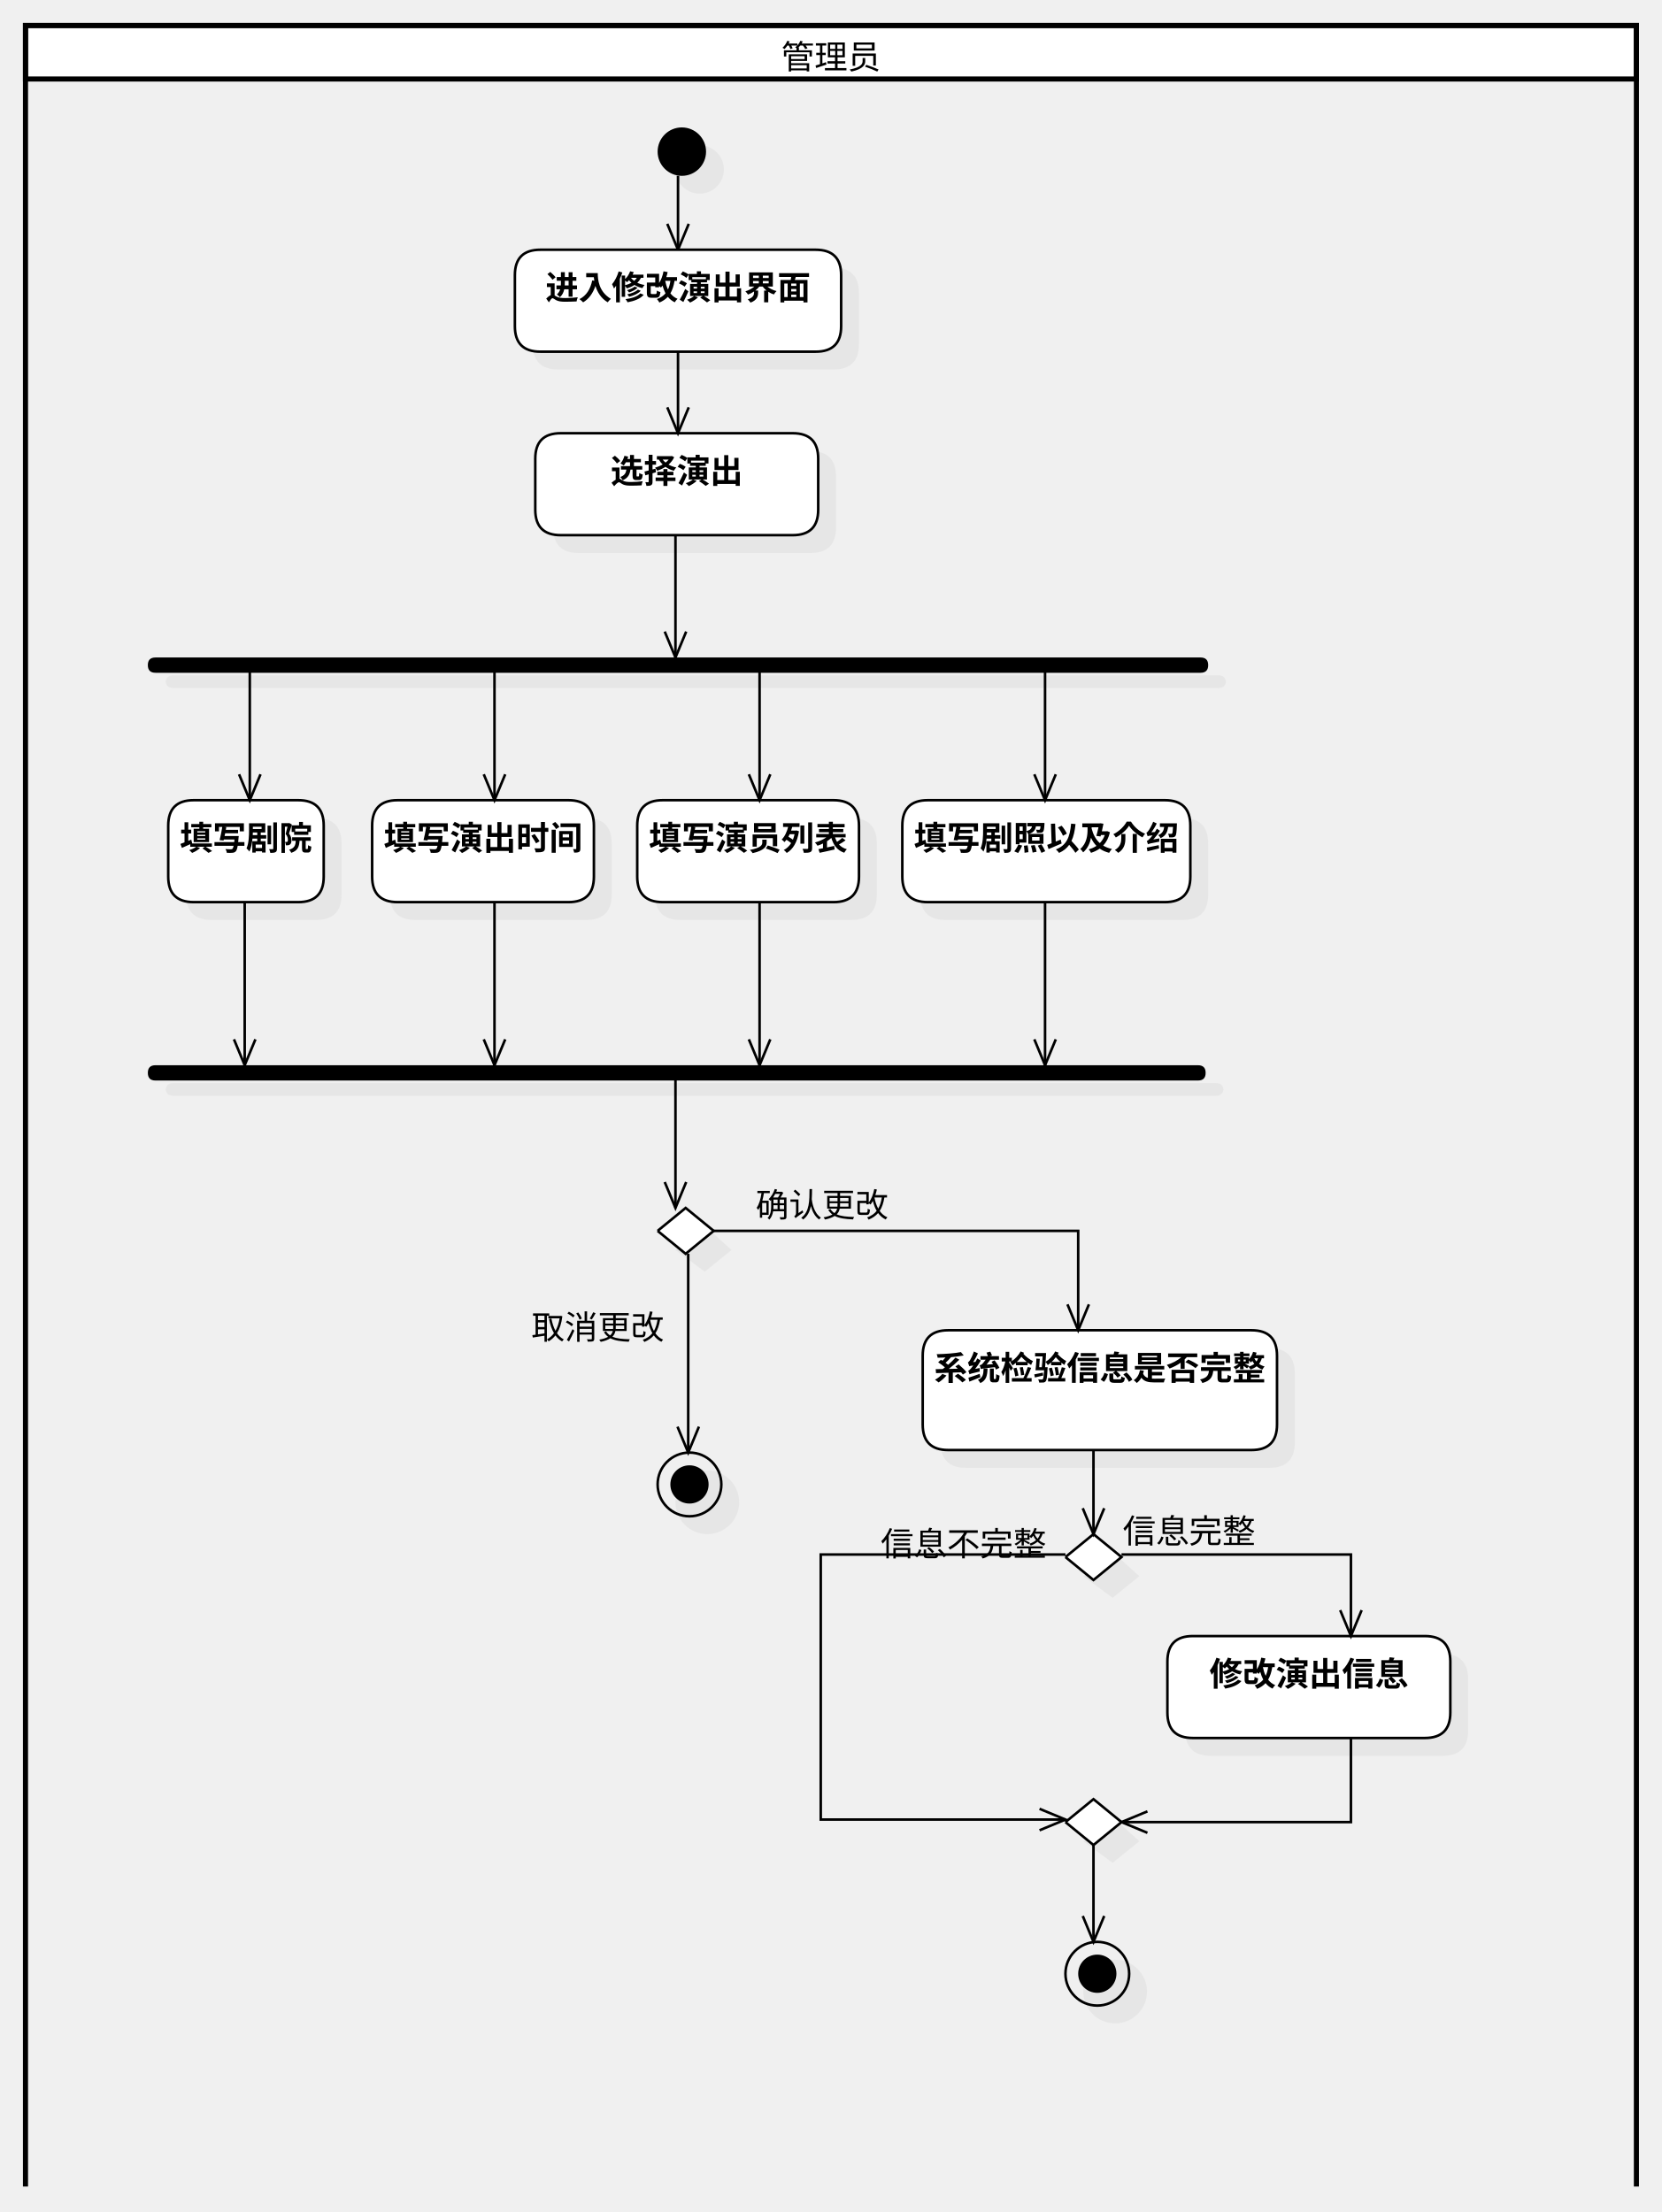
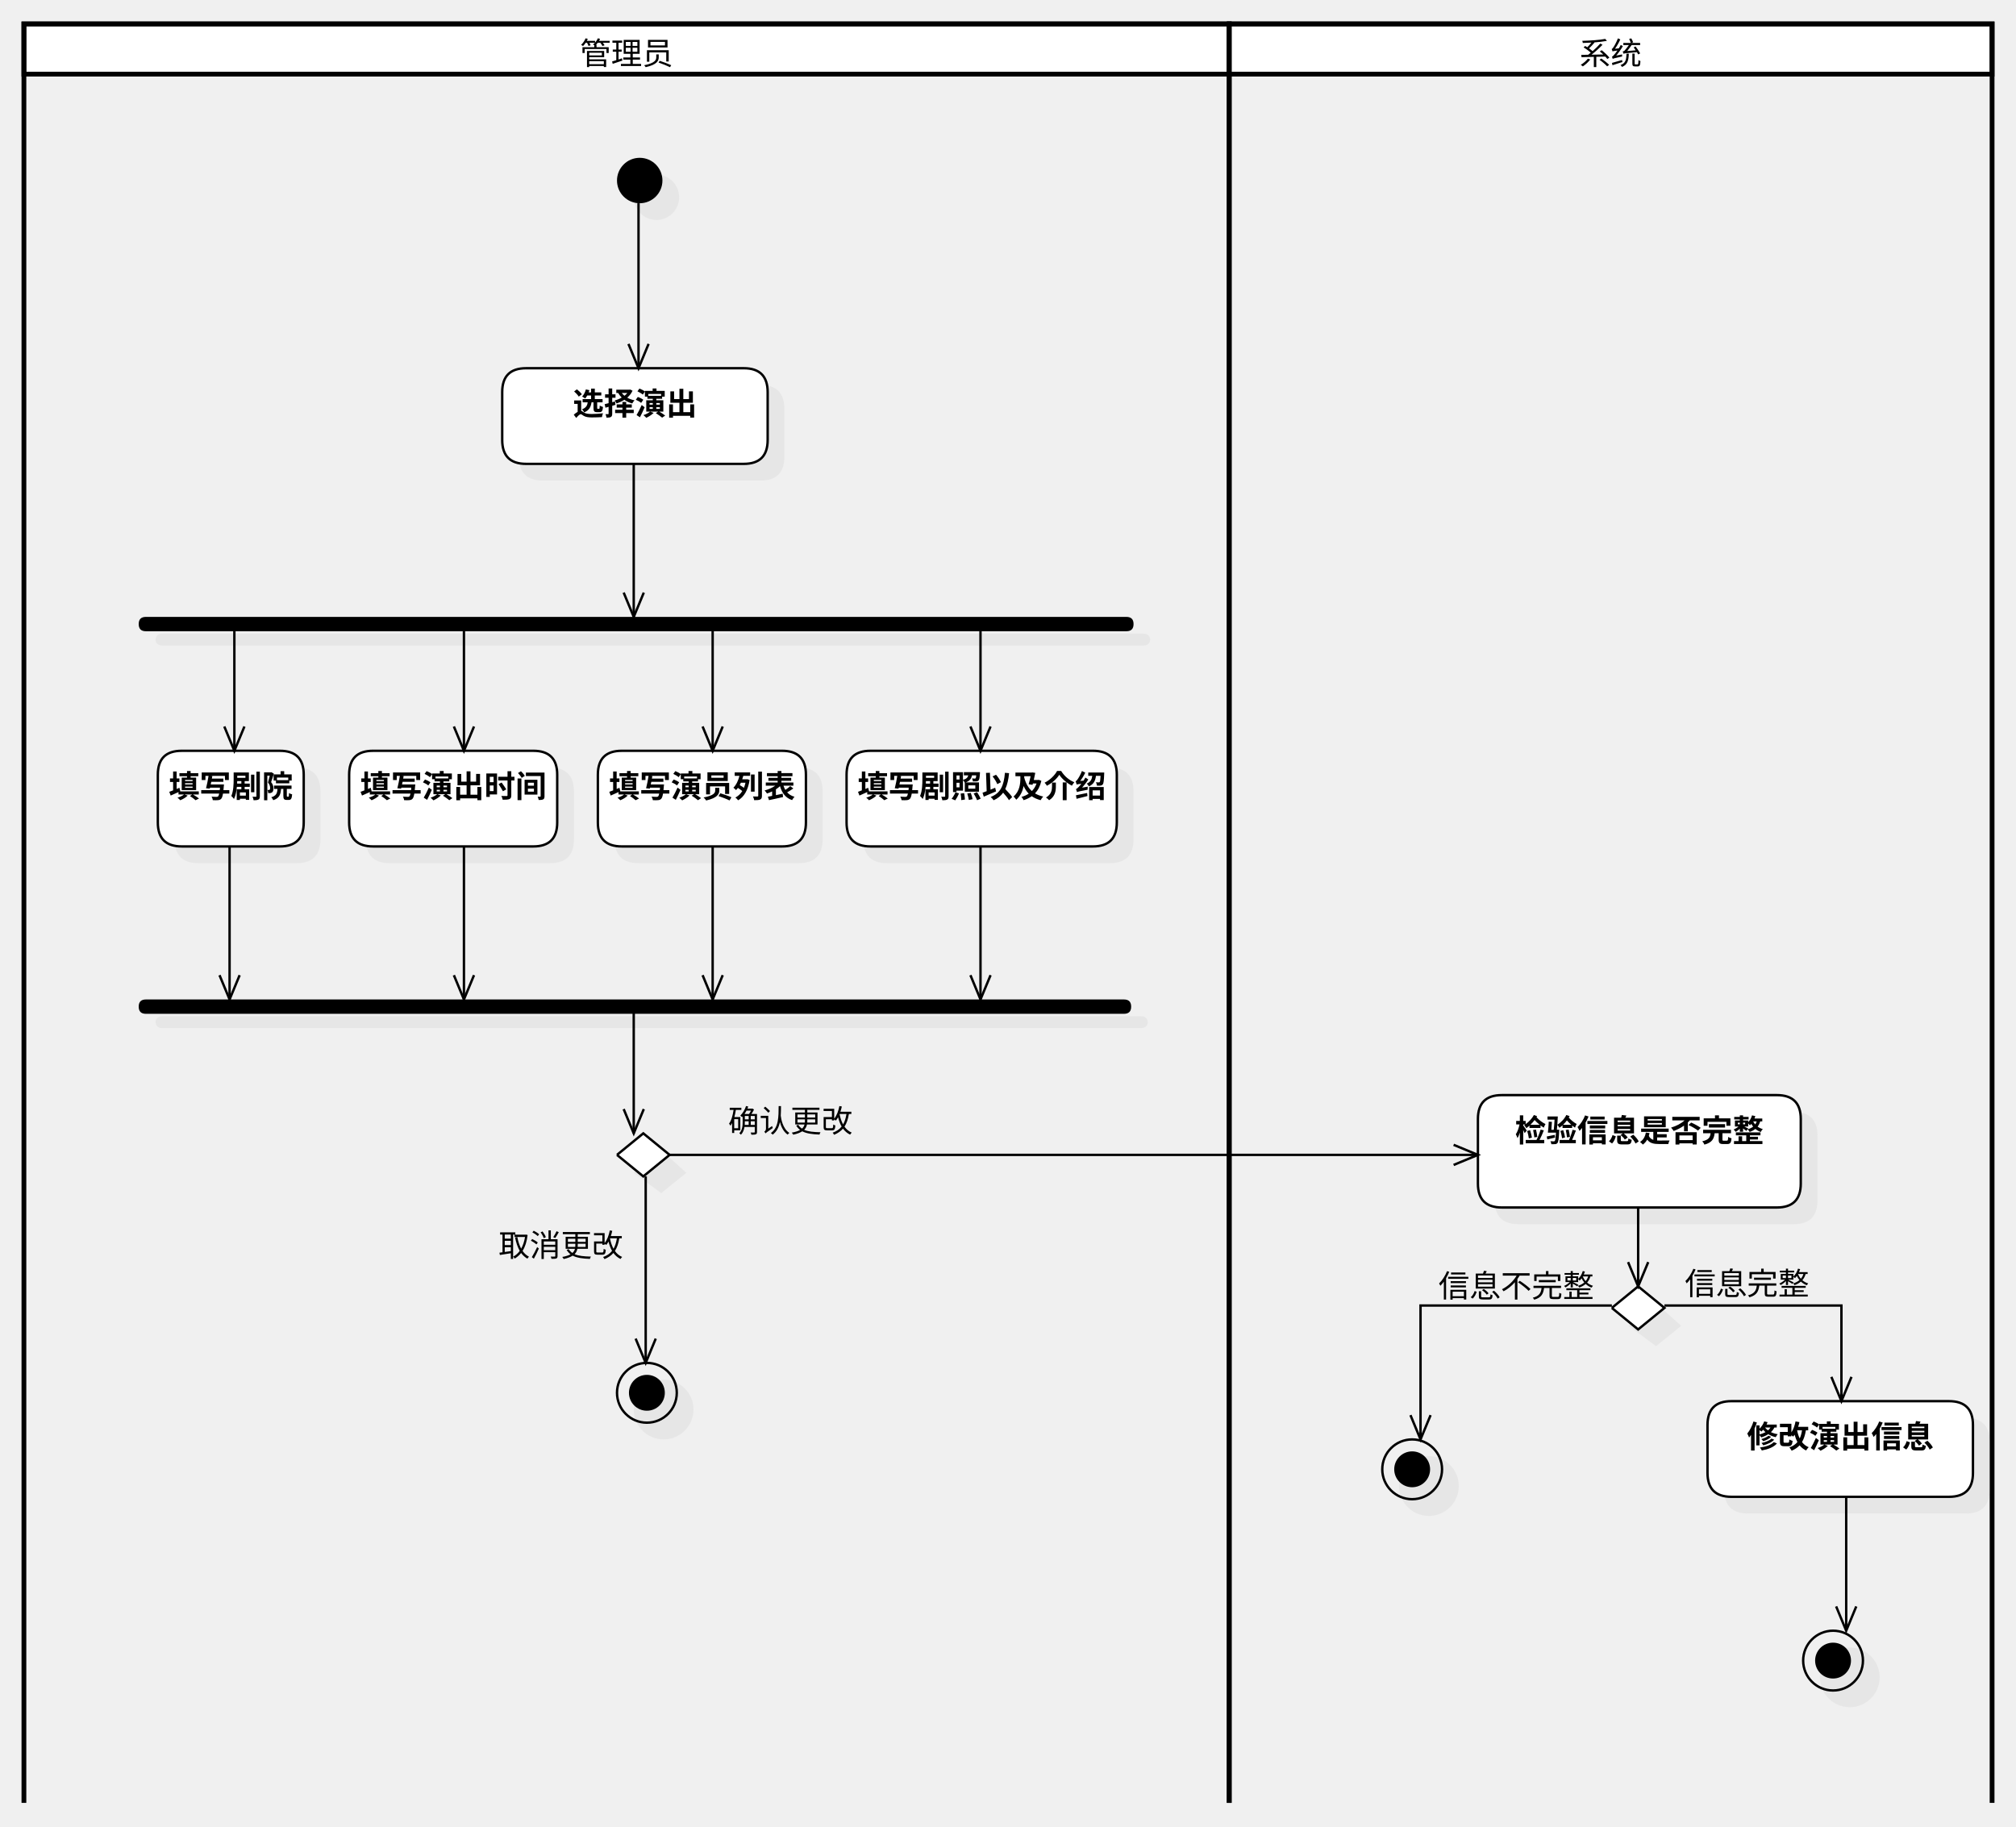
- <svg xmlns="http://www.w3.org/2000/svg" version="1.1" width="652" height="868">
+ <svg xmlns="http://www.w3.org/2000/svg" version="1.1" width="843" height="764">
  <defs />
  <g>
    <g transform="translate(-30,-150) scale(1,1)">
-       <rect fill="#ffffff" stroke="none" x="40" y="160" width="632" height="21" />
-     </g>
-     <g transform="translate(-30,-150) scale(1,1)">
-       <path fill="none" stroke="#000000" d="M 40 160 L 672 160 L 672 181 L 40 181 L 40 160 Z Z" stroke-miterlimit="10" stroke-width="2" />
-     </g>
-     <g transform="translate(-30,-150) scale(1,1)">
-       <path fill="none" stroke="#000000" d="M 40 1008 L 40 160 L 672 160 L 672 1008" stroke-miterlimit="10" stroke-width="2" />
-     </g>
-     <g transform="translate(-30,-150) scale(1,1)">
-       <g>
-         <path fill="none" stroke="none" />
-         <text fill="#000000" stroke="none" font-family="Arial" font-size="13px" font-style="normal" font-weight="normal" text-decoration="none" x="336.5" y="177">管理员</text>
+       <rect fill="#ffffff" stroke="none" x="40" y="160" width="504" height="21" />
+     </g>
+     <g transform="translate(-30,-150) scale(1,1)">
+       <path fill="none" stroke="#000000" d="M 40 160 L 544 160 L 544 181 L 40 181 L 40 160 Z Z" stroke-miterlimit="10" stroke-width="2" />
+     </g>
+     <g transform="translate(-30,-150) scale(1,1)">
+       <path fill="none" stroke="#000000" d="M 40 904 L 40 160 L 544 160 L 544 904" stroke-miterlimit="10" stroke-width="2" />
+     </g>
+     <g transform="translate(-30,-150) scale(1,1)">
+       <g>
+         <path fill="none" stroke="none" />
+         <text fill="#000000" stroke="none" font-family="Arial" font-size="13px" font-style="normal" font-weight="normal" text-decoration="none" x="272.5" y="177">管理员</text>
+       </g>
+     </g>
+     <g transform="translate(-30,-150) scale(1,1)">
+       <rect fill="#ffffff" stroke="none" x="544" y="160" width="319" height="21" />
+     </g>
+     <g transform="translate(-30,-150) scale(1,1)">
+       <path fill="none" stroke="#000000" d="M 544 160 L 863 160 L 863 181 L 544 181 L 544 160 Z Z" stroke-miterlimit="10" stroke-width="2" />
+     </g>
+     <g transform="translate(-30,-150) scale(1,1)">
+       <path fill="none" stroke="#000000" d="M 544 904 L 544 160 L 863 160 L 863 904" stroke-miterlimit="10" stroke-width="2" />
+     </g>
+     <g transform="translate(-30,-150) scale(1,1)">
+       <g>
+         <path fill="none" stroke="none" />
+         <text fill="#000000" stroke="none" font-family="Arial" font-size="13px" font-style="normal" font-weight="normal" text-decoration="none" x="690.5" y="177">系统</text>
      </g>
    </g>
    <g transform="translate(-30,-150) scale(1,1)">
      <path fill="#C0C0C0" stroke="none" d="M 98 415 L 508 415 Q 511 415 511 418 L 511 417 Q 511 420 508 420 L 98 420 Q 95 420 95 417 L 95 418 Q 95 415 98 415 Z" opacity="0.2" />
    </g>
    <g transform="translate(-30,-150) scale(1,1)">
      <path fill="#000000" stroke="none" d="M 91 408 L 501 408 Q 504 408 504 411 L 504 411 Q 504 414 501 414 L 91 414 Q 88 414 88 411 L 88 411 Q 88 408 91 408 Z" />
    </g>
    <g transform="translate(-30,-150) scale(1,1)">
-       <path fill="#C0C0C0" stroke="none" d="M 295 216.5 C 295 211.253 299.253 207 304.5 207 C 309.747 207 314 211.253 314 216.5 C 314 221.747 309.747 226 304.5 226 C 299.253 226 295 221.747 295 216.5 Z" opacity="0.2" />
-     </g>
-     <g transform="translate(-30,-150) scale(1,1)">
-       <path fill="#000000" stroke="none" d="M 288 209.5 C 288 204.253 292.253 200 297.5 200 C 302.747 200 307 204.253 307 209.5 C 307 214.747 302.747 219 297.5 219 C 292.253 219 288 214.747 288 209.5 Z" />
-     </g>
-     <g transform="translate(-30,-150) scale(1,1)">
-       <path fill="#C0C0C0" stroke="none" d="M 257 327 L 348 327 Q 358 327 358 337 L 358 357 Q 358 367 348 367 L 257 367 Q 247 367 247 357 L 247 337 Q 247 327 257 327 Z" opacity="0.2" />
-     </g>
-     <g transform="translate(-30,-150) scale(1,1)">
-       <path fill="#ffffff" stroke="none" d="M 250 320 L 341 320 Q 351 320 351 330 L 351 350 Q 351 360 341 360 L 250 360 Q 240 360 240 350 L 240 330 Q 240 320 250 320 Z" />
-     </g>
-     <g transform="translate(-30,-150) scale(1,1)">
-       <path fill="none" stroke="#000000" d="M 250 320 L 341 320 Q 351 320 351 330 L 351 350 Q 351 360 341 360 L 250 360 Q 240 360 240 350 L 240 330 Q 240 320 250 320 Z" stroke-miterlimit="10" />
-     </g>
-     <g transform="translate(-30,-150) scale(1,1)">
-       <g>
-         <path fill="none" stroke="none" />
-         <text fill="#000000" stroke="none" font-family="Arial" font-size="13px" font-style="normal" font-weight="bold" text-decoration="none" x="269.5" y="339.5">选择演出</text>
+       <path fill="#C0C0C0" stroke="none" d="M 295 232.5 C 295 227.253 299.253 223 304.5 223 C 309.747 223 314 227.253 314 232.5 C 314 237.747 309.747 242 304.5 242 C 299.253 242 295 237.747 295 232.5 Z" opacity="0.2" />
+     </g>
+     <g transform="translate(-30,-150) scale(1,1)">
+       <path fill="#000000" stroke="none" d="M 288 225.5 C 288 220.253 292.253 216 297.5 216 C 302.747 216 307 220.253 307 225.5 C 307 230.747 302.747 235 297.5 235 C 292.253 235 288 230.747 288 225.5 Z" />
+     </g>
+     <g transform="translate(-30,-150) scale(1,1)">
+       <path fill="#C0C0C0" stroke="none" d="M 257 311 L 348 311 Q 358 311 358 321 L 358 341 Q 358 351 348 351 L 257 351 Q 247 351 247 341 L 247 321 Q 247 311 257 311 Z" opacity="0.2" />
+     </g>
+     <g transform="translate(-30,-150) scale(1,1)">
+       <path fill="#ffffff" stroke="none" d="M 250 304 L 341 304 Q 351 304 351 314 L 351 334 Q 351 344 341 344 L 250 344 Q 240 344 240 334 L 240 314 Q 240 304 250 304 Z" />
+     </g>
+     <g transform="translate(-30,-150) scale(1,1)">
+       <path fill="none" stroke="#000000" d="M 250 304 L 341 304 Q 351 304 351 314 L 351 334 Q 351 344 341 344 L 250 344 Q 240 344 240 334 L 240 314 Q 240 304 250 304 Z" stroke-miterlimit="10" />
+     </g>
+     <g transform="translate(-30,-150) scale(1,1)">
+       <g>
+         <path fill="none" stroke="none" />
+         <text fill="#000000" stroke="none" font-family="Arial" font-size="13px" font-style="normal" font-weight="bold" text-decoration="none" x="269.5" y="323.5">选择演出</text>
      </g>
    </g>
    <g transform="translate(-30,-150) scale(1,1)">
      <path fill="#C0C0C0" stroke="none" d="M 113 471 L 154 471 Q 164 471 164 481 L 164 501 Q 164 511 154 511 L 113 511 Q 103 511 103 501 L 103 481 Q 103 471 113 471 Z" opacity="0.2" />
    </g>
    <g transform="translate(-30,-150) scale(1,1)">
      <path fill="#ffffff" stroke="none" d="M 106 464 L 147 464 Q 157 464 157 474 L 157 494 Q 157 504 147 504 L 106 504 Q 96 504 96 494 L 96 474 Q 96 464 106 464 Z" />
    </g>
    <g transform="translate(-30,-150) scale(1,1)">
      <path fill="none" stroke="#000000" d="M 106 464 L 147 464 Q 157 464 157 474 L 157 494 Q 157 504 147 504 L 106 504 Q 96 504 96 494 L 96 474 Q 96 464 106 464 Z" stroke-miterlimit="10" />
    </g>
    <g transform="translate(-30,-150) scale(1,1)">
      <g>
        <path fill="none" stroke="none" />
        <text fill="#000000" stroke="none" font-family="Arial" font-size="13px" font-style="normal" font-weight="bold" text-decoration="none" x="100.5" y="483.5">填写剧院</text>
      </g>
    </g>
    <g transform="translate(-30,-150) scale(1,1)">
      <path fill="#C0C0C0" stroke="none" d="M 193 471 L 260 471 Q 270 471 270 481 L 270 501 Q 270 511 260 511 L 193 511 Q 183 511 183 501 L 183 481 Q 183 471 193 471 Z" opacity="0.2" />
    </g>
    <g transform="translate(-30,-150) scale(1,1)">
      <path fill="#ffffff" stroke="none" d="M 186 464 L 253 464 Q 263 464 263 474 L 263 494 Q 263 504 253 504 L 186 504 Q 176 504 176 494 L 176 474 Q 176 464 186 464 Z" />
    </g>
    <g transform="translate(-30,-150) scale(1,1)">
      <path fill="none" stroke="#000000" d="M 186 464 L 253 464 Q 263 464 263 474 L 263 494 Q 263 504 253 504 L 186 504 Q 176 504 176 494 L 176 474 Q 176 464 186 464 Z" stroke-miterlimit="10" />
    </g>
    <g transform="translate(-30,-150) scale(1,1)">
      <g>
        <path fill="none" stroke="none" />
        <text fill="#000000" stroke="none" font-family="Arial" font-size="13px" font-style="normal" font-weight="bold" text-decoration="none" x="180.5" y="483.5">填写演出时间</text>
      </g>
    </g>
    <g transform="translate(-30,-150) scale(1,1)">
      <path fill="#C0C0C0" stroke="none" d="M 297 471 L 364 471 Q 374 471 374 481 L 374 501 Q 374 511 364 511 L 297 511 Q 287 511 287 501 L 287 481 Q 287 471 297 471 Z" opacity="0.2" />
    </g>
    <g transform="translate(-30,-150) scale(1,1)">
      <path fill="#ffffff" stroke="none" d="M 290 464 L 357 464 Q 367 464 367 474 L 367 494 Q 367 504 357 504 L 290 504 Q 280 504 280 494 L 280 474 Q 280 464 290 464 Z" />
    </g>
    <g transform="translate(-30,-150) scale(1,1)">
      <path fill="none" stroke="#000000" d="M 290 464 L 357 464 Q 367 464 367 474 L 367 494 Q 367 504 357 504 L 290 504 Q 280 504 280 494 L 280 474 Q 280 464 290 464 Z" stroke-miterlimit="10" />
    </g>
    <g transform="translate(-30,-150) scale(1,1)">
      <g>
        <path fill="none" stroke="none" />
        <text fill="#000000" stroke="none" font-family="Arial" font-size="13px" font-style="normal" font-weight="bold" text-decoration="none" x="284.5" y="483.5">填写演员列表</text>
      </g>
    </g>
    <g transform="translate(-30,-150) scale(1,1)">
      <path fill="#C0C0C0" stroke="none" d="M 401 471 L 494 471 Q 504 471 504 481 L 504 501 Q 504 511 494 511 L 401 511 Q 391 511 391 501 L 391 481 Q 391 471 401 471 Z" opacity="0.2" />
    </g>
    <g transform="translate(-30,-150) scale(1,1)">
      <path fill="#ffffff" stroke="none" d="M 394 464 L 487 464 Q 497 464 497 474 L 497 494 Q 497 504 487 504 L 394 504 Q 384 504 384 494 L 384 474 Q 384 464 394 464 Z" />
    </g>
    <g transform="translate(-30,-150) scale(1,1)">
      <path fill="none" stroke="#000000" d="M 394 464 L 487 464 Q 497 464 497 474 L 497 494 Q 497 504 487 504 L 394 504 Q 384 504 384 494 L 384 474 Q 384 464 394 464 Z" stroke-miterlimit="10" />
    </g>
    <g transform="translate(-30,-150) scale(1,1)">
      <g>
        <path fill="none" stroke="none" />
        <text fill="#000000" stroke="none" font-family="Arial" font-size="13px" font-style="normal" font-weight="bold" text-decoration="none" x="388.5" y="483.5">填写剧照以及介绍</text>
      </g>
    </g>
    <g transform="translate(-30,-150) scale(1,1)">
      <path fill="#C0C0C0" stroke="none" d="M 98 575 L 507 575 Q 510 575 510 578 L 510 577 Q 510 580 507 580 L 98 580 Q 95 580 95 577 L 95 578 Q 95 575 98 575 Z" opacity="0.2" />
    </g>
    <g transform="translate(-30,-150) scale(1,1)">
      <path fill="#000000" stroke="none" d="M 91 568 L 500 568 Q 503 568 503 571 L 503 571 Q 503 574 500 574 L 91 574 Q 88 574 88 571 L 88 571 Q 88 568 91 568 Z" />
    </g>
    <g transform="translate(-30,-150) scale(1,1)">
      <path fill="#C0C0C0" stroke="none" d="M 295 640.5 L 306.5 631 L 317 640.5 L 306.5 649 L 295 640.5" opacity="0.2" />
    </g>
    <g transform="translate(-30,-150) scale(1,1)">
      <path fill="#ffffff" stroke="none" d="M 288 633 L 299 624 L 310 633 L 299 642 L 288 633" />
    </g>
    <g transform="translate(-30,-150) scale(1,1)">
      <path fill="none" stroke="#000000" d="M 288 633 L 299 624 L 310 633 L 299 642 L 288 633 L 288 633" stroke-miterlimit="10" />
    </g>
    <g transform="translate(-30,-150) scale(1,1)">
-       <path fill="#C0C0C0" stroke="none" d="M 409 679 L 528 679 Q 538 679 538 689 L 538 716 Q 538 726 528 726 L 409 726 Q 399 726 399 716 L 399 689 Q 399 679 409 679 Z" opacity="0.2" />
-     </g>
-     <g transform="translate(-30,-150) scale(1,1)">
-       <path fill="#ffffff" stroke="none" d="M 402 672 L 521 672 Q 531 672 531 682 L 531 709 Q 531 719 521 719 L 402 719 Q 392 719 392 709 L 392 682 Q 392 672 402 672 Z" />
-     </g>
-     <g transform="translate(-30,-150) scale(1,1)">
-       <path fill="none" stroke="#000000" d="M 402 672 L 521 672 Q 531 672 531 682 L 531 709 Q 531 719 521 719 L 402 719 Q 392 719 392 709 L 392 682 Q 392 672 402 672 Z" stroke-miterlimit="10" />
-     </g>
-     <g transform="translate(-30,-150) scale(1,1)">
-       <g>
-         <path fill="none" stroke="none" />
-         <text fill="#000000" stroke="none" font-family="Arial" font-size="13px" font-style="normal" font-weight="bold" text-decoration="none" x="396.5" y="691.5">系统检验信息是否完整</text>
-       </g>
-     </g>
-     <g transform="translate(-30,-150) scale(1,1)">
-       <path fill="#C0C0C0" stroke="none" d="M 505 799 L 596 799 Q 606 799 606 809 L 606 829 Q 606 839 596 839 L 505 839 Q 495 839 495 829 L 495 809 Q 495 799 505 799 Z" opacity="0.2" />
-     </g>
-     <g transform="translate(-30,-150) scale(1,1)">
-       <path fill="#ffffff" stroke="none" d="M 498 792 L 589 792 Q 599 792 599 802 L 599 822 Q 599 832 589 832 L 498 832 Q 488 832 488 822 L 488 802 Q 488 792 498 792 Z" />
-     </g>
-     <g transform="translate(-30,-150) scale(1,1)">
-       <path fill="none" stroke="#000000" d="M 498 792 L 589 792 Q 599 792 599 802 L 599 822 Q 599 832 589 832 L 498 832 Q 488 832 488 822 L 488 802 Q 488 792 498 792 Z" stroke-miterlimit="10" />
-     </g>
-     <g transform="translate(-30,-150) scale(1,1)">
-       <g>
-         <path fill="none" stroke="none" />
-         <text fill="#000000" stroke="none" font-family="Arial" font-size="13px" font-style="normal" font-weight="bold" text-decoration="none" x="504.5" y="811.5">修改演出信息</text>
-       </g>
-     </g>
-     <g transform="translate(-30,-150) scale(1,1)">
-       <path fill="none" stroke="#000000" d="M 296 219 L 296 248" stroke-miterlimit="10" />
-     </g>
-     <g transform="translate(-30,-150) scale(1,1)">
-       <path fill="none" stroke="#000000" d="M 291.79 237.837 L 296 248 L 300.21 237.837" stroke-miterlimit="10" />
-     </g>
-     <g transform="translate(-30,-150) scale(1,1)">
-       <path fill="none" stroke="#000000" d="M 295 360 L 295 408" stroke-miterlimit="10" />
+       <path fill="#C0C0C0" stroke="none" d="M 665 615 L 780 615 Q 790 615 790 625 L 790 652 Q 790 662 780 662 L 665 662 Q 655 662 655 652 L 655 625 Q 655 615 665 615 Z" opacity="0.2" />
+     </g>
+     <g transform="translate(-30,-150) scale(1,1)">
+       <path fill="#ffffff" stroke="none" d="M 658 608 L 773 608 Q 783 608 783 618 L 783 645 Q 783 655 773 655 L 658 655 Q 648 655 648 645 L 648 618 Q 648 608 658 608 Z" />
+     </g>
+     <g transform="translate(-30,-150) scale(1,1)">
+       <path fill="none" stroke="#000000" d="M 658 608 L 773 608 Q 783 608 783 618 L 783 645 Q 783 655 773 655 L 658 655 Q 648 655 648 645 L 648 618 Q 648 608 658 608 Z" stroke-miterlimit="10" />
+     </g>
+     <g transform="translate(-30,-150) scale(1,1)">
+       <g>
+         <path fill="none" stroke="none" />
+         <text fill="#000000" stroke="none" font-family="Arial" font-size="13px" font-style="normal" font-weight="bold" text-decoration="none" x="663.5" y="627.5">检验信息是否完整</text>
+       </g>
+     </g>
+     <g transform="translate(-30,-150) scale(1,1)">
+       <path fill="#C0C0C0" stroke="none" d="M 761 743 L 852 743 Q 862 743 862 753 L 862 773 Q 862 783 852 783 L 761 783 Q 751 783 751 773 L 751 753 Q 751 743 761 743 Z" opacity="0.2" />
+     </g>
+     <g transform="translate(-30,-150) scale(1,1)">
+       <path fill="#ffffff" stroke="none" d="M 754 736 L 845 736 Q 855 736 855 746 L 855 766 Q 855 776 845 776 L 754 776 Q 744 776 744 766 L 744 746 Q 744 736 754 736 Z" />
+     </g>
+     <g transform="translate(-30,-150) scale(1,1)">
+       <path fill="none" stroke="#000000" d="M 754 736 L 845 736 Q 855 736 855 746 L 855 766 Q 855 776 845 776 L 754 776 Q 744 776 744 766 L 744 746 Q 744 736 754 736 Z" stroke-miterlimit="10" />
+     </g>
+     <g transform="translate(-30,-150) scale(1,1)">
+       <g>
+         <path fill="none" stroke="none" />
+         <text fill="#000000" stroke="none" font-family="Arial" font-size="13px" font-style="normal" font-weight="bold" text-decoration="none" x="760.5" y="755.5">修改演出信息</text>
+       </g>
+     </g>
+     <g transform="translate(-30,-150) scale(1,1)">
+       <path fill="none" stroke="#000000" d="M 297 235 L 297 304" stroke-miterlimit="10" />
+     </g>
+     <g transform="translate(-30,-150) scale(1,1)">
+       <path fill="none" stroke="#000000" d="M 292.79 293.837 L 297 304 L 301.21 293.837" stroke-miterlimit="10" />
+     </g>
+     <g transform="translate(-30,-150) scale(1,1)">
+       <path fill="none" stroke="#000000" d="M 295 344 L 295 408" stroke-miterlimit="10" />
    </g>
    <g transform="translate(-30,-150) scale(1,1)">
      <path fill="none" stroke="#000000" d="M 290.79 397.837 L 295 408 L 299.21 397.837" stroke-miterlimit="10" />
    </g>
    <g transform="translate(-30,-150) scale(1,1)">
      <path fill="none" stroke="#000000" d="M 128 413 L 128 464" stroke-miterlimit="10" />
    </g>
    <g transform="translate(-30,-150) scale(1,1)">
      <path fill="none" stroke="#000000" d="M 123.79 453.837 L 128 464 L 132.21 453.837" stroke-miterlimit="10" />
    </g>
    <g transform="translate(-30,-150) scale(1,1)">
      <path fill="none" stroke="#000000" d="M 224 413 L 224 464" stroke-miterlimit="10" />
    </g>
    <g transform="translate(-30,-150) scale(1,1)">
      <path fill="none" stroke="#000000" d="M 219.79 453.837 L 224 464 L 228.21 453.837" stroke-miterlimit="10" />
    </g>
    <g transform="translate(-30,-150) scale(1,1)">
      <path fill="none" stroke="#000000" d="M 328 413 L 328 464" stroke-miterlimit="10" />
    </g>
    <g transform="translate(-30,-150) scale(1,1)">
      <path fill="none" stroke="#000000" d="M 323.79 453.837 L 328 464 L 332.21 453.837" stroke-miterlimit="10" />
    </g>
    <g transform="translate(-30,-150) scale(1,1)">
      <path fill="none" stroke="#000000" d="M 440 413 L 440 464" stroke-miterlimit="10" />
    </g>
    <g transform="translate(-30,-150) scale(1,1)">
      <path fill="none" stroke="#000000" d="M 435.79 453.837 L 440 464 L 444.21 453.837" stroke-miterlimit="10" />
    </g>
    <g transform="translate(-30,-150) scale(1,1)">
      <path fill="none" stroke="#000000" d="M 126 504 L 126 568" stroke-miterlimit="10" />
    </g>
    <g transform="translate(-30,-150) scale(1,1)">
      <path fill="none" stroke="#000000" d="M 121.79 557.837 L 126 568 L 130.21 557.837" stroke-miterlimit="10" />
    </g>
    <g transform="translate(-30,-150) scale(1,1)">
      <path fill="none" stroke="#000000" d="M 224 504 L 224 568" stroke-miterlimit="10" />
    </g>
    <g transform="translate(-30,-150) scale(1,1)">
      <path fill="none" stroke="#000000" d="M 219.79 557.837 L 224 568 L 228.21 557.837" stroke-miterlimit="10" />
    </g>
    <g transform="translate(-30,-150) scale(1,1)">
      <path fill="none" stroke="#000000" d="M 328 504 L 328 568" stroke-miterlimit="10" />
    </g>
    <g transform="translate(-30,-150) scale(1,1)">
      <path fill="none" stroke="#000000" d="M 323.79 557.837 L 328 568 L 332.21 557.837" stroke-miterlimit="10" />
    </g>
    <g transform="translate(-30,-150) scale(1,1)">
      <path fill="none" stroke="#000000" d="M 440 504 L 440 568" stroke-miterlimit="10" />
    </g>
    <g transform="translate(-30,-150) scale(1,1)">
      <path fill="none" stroke="#000000" d="M 435.79 557.837 L 440 568 L 444.21 557.837" stroke-miterlimit="10" />
    </g>
    <g transform="translate(-30,-150) scale(1,1)">
      <path fill="none" stroke="#000000" d="M 295 573 L 295 624" stroke-miterlimit="10" />
    </g>
    <g transform="translate(-30,-150) scale(1,1)">
      <path fill="none" stroke="#000000" d="M 290.79 613.837 L 295 624 L 299.21 613.837" stroke-miterlimit="10" />
    </g>
    <g transform="translate(-30,-150) scale(1,1)">
-       <path fill="none" stroke="#000000" d="M 310 633 L 453 633 L 453 672" stroke-miterlimit="10" />
-     </g>
-     <g transform="translate(-30,-150) scale(1,1)">
-       <path fill="none" stroke="#000000" d="M 448.79 661.837 L 453 672 L 457.21 661.837" stroke-miterlimit="10" />
-     </g>
-     <g transform="translate(-30,-150) scale(1,1)">
-       <g>
-         <path fill="none" stroke="none" />
-         <text fill="#000000" stroke="none" font-family="Arial" font-size="13px" font-style="normal" font-weight="normal" text-decoration="none" x="326.5" y="627.5">确认更改</text>
+       <path fill="none" stroke="#000000" d="M 310 633 L 648 633" stroke-miterlimit="10" />
+     </g>
+     <g transform="translate(-30,-150) scale(1,1)">
+       <path fill="none" stroke="#000000" d="M 637.837 637.21 L 648 633 L 637.837 628.79" stroke-miterlimit="10" />
+     </g>
+     <g transform="translate(-30,-150) scale(1,1)">
+       <g>
+         <path fill="none" stroke="none" />
+         <text fill="#000000" stroke="none" font-family="Arial" font-size="13px" font-style="normal" font-weight="normal" text-decoration="none" x="334.5" y="623.5">确认更改</text>
      </g>
    </g>
    <g transform="translate(-30,-150) scale(1,1)">
      <path fill="#C0C0C0" stroke="none" d="M 295 739.5 C 295 732.596 300.596 727 307.5 727 C 314.404 727 320 732.596 320 739.5 C 320 746.404 314.404 752 307.5 752 C 300.596 752 295 746.404 295 739.5 Z" opacity="0.2" />
    </g>
    <g transform="translate(-30,-150) scale(1,1)">
      <path fill="none" stroke="#000000" d="M 288 732.5 C 288 725.596 293.596 720 300.5 720 C 307.404 720 313 725.596 313 732.5 C 313 739.404 307.404 745 300.5 745 C 293.596 745 288 739.404 288 732.5 Z" stroke-miterlimit="10" />
    </g>
    <g transform="translate(-30,-150) scale(1,1)">
      <path fill="#000000" stroke="none" d="M 293 732.5 C 293 728.358 296.358 725 300.5 725 C 304.642 725 308 728.358 308 732.5 C 308 736.642 304.642 740 300.5 740 C 296.358 740 293 736.642 293 732.5 Z" />
    </g>
    <g transform="translate(-30,-150) scale(1,1)">
      <path fill="none" stroke="#000000" d="M 300 642 L 300 720" stroke-miterlimit="10" />
    </g>
    <g transform="translate(-30,-150) scale(1,1)">
      <path fill="none" stroke="#000000" d="M 295.79 709.837 L 300 720 L 304.21 709.837" stroke-miterlimit="10" />
    </g>
    <g transform="translate(-30,-150) scale(1,1)">
      <g>
        <path fill="none" stroke="none" />
        <text fill="#000000" stroke="none" font-family="Arial" font-size="13px" font-style="normal" font-weight="normal" text-decoration="none" x="238.5" y="675.5">取消更改</text>
      </g>
    </g>
    <g transform="translate(-30,-150) scale(1,1)">
-       <path fill="#C0C0C0" stroke="none" d="M 455 768.5 L 466.5 759 L 477 768.5 L 466.5 777 L 455 768.5" opacity="0.2" />
-     </g>
-     <g transform="translate(-30,-150) scale(1,1)">
-       <path fill="#ffffff" stroke="none" d="M 448 761 L 459 752 L 470 761 L 459 770 L 448 761" />
-     </g>
-     <g transform="translate(-30,-150) scale(1,1)">
-       <path fill="none" stroke="#000000" d="M 448 761 L 459 752 L 470 761 L 459 770 L 448 761 L 448 761" stroke-miterlimit="10" />
-     </g>
-     <g transform="translate(-30,-150) scale(1,1)">
-       <path fill="none" stroke="#000000" d="M 459 719 L 459 752" stroke-miterlimit="10" />
-     </g>
-     <g transform="translate(-30,-150) scale(1,1)">
-       <path fill="none" stroke="#000000" d="M 454.79 741.837 L 459 752 L 463.21 741.837" stroke-miterlimit="10" />
-     </g>
-     <g transform="translate(-30,-150) scale(1,1)">
-       <path fill="none" stroke="#000000" d="M 560 832 L 560 865 L 470 865" stroke-miterlimit="10" />
-     </g>
-     <g transform="translate(-30,-150) scale(1,1)">
-       <path fill="none" stroke="#000000" d="M 480.163 860.79 L 470 865 L 480.163 869.21" stroke-miterlimit="10" />
-     </g>
-     <g transform="translate(-30,-150) scale(1,1)">
-       <path fill="none" stroke="#000000" d="M 448 760 L 352 760 L 352 864 L 448 864" stroke-miterlimit="10" />
-     </g>
-     <g transform="translate(-30,-150) scale(1,1)">
-       <path fill="none" stroke="#000000" d="M 437.837 868.21 L 448 864 L 437.837 859.79" stroke-miterlimit="10" />
-     </g>
-     <g transform="translate(-30,-150) scale(1,1)">
-       <g>
-         <path fill="none" stroke="none" />
-         <text fill="#000000" stroke="none" font-family="Arial" font-size="13px" font-style="normal" font-weight="normal" text-decoration="none" x="375.5" y="760.5">信息不完整</text>
-       </g>
-     </g>
-     <g transform="translate(-30,-150) scale(1,1)">
-       <path fill="none" stroke="#000000" d="M 470 760 L 560 760 L 560 792" stroke-miterlimit="10" />
-     </g>
-     <g transform="translate(-30,-150) scale(1,1)">
-       <path fill="none" stroke="#000000" d="M 555.79 781.837 L 560 792 L 564.21 781.837" stroke-miterlimit="10" />
-     </g>
-     <g transform="translate(-30,-150) scale(1,1)">
-       <g>
-         <path fill="none" stroke="none" />
-         <text fill="#000000" stroke="none" font-family="Arial" font-size="13px" font-style="normal" font-weight="normal" text-decoration="none" x="470.5" y="755.5">信息完整</text>
-       </g>
-     </g>
-     <g transform="translate(-30,-150) scale(1,1)">
-       <path fill="#C0C0C0" stroke="none" d="M 249 255 L 357 255 Q 367 255 367 265 L 367 285 Q 367 295 357 295 L 249 295 Q 239 295 239 285 L 239 265 Q 239 255 249 255 Z" opacity="0.2" />
-     </g>
-     <g transform="translate(-30,-150) scale(1,1)">
-       <path fill="#ffffff" stroke="none" d="M 242 248 L 350 248 Q 360 248 360 258 L 360 278 Q 360 288 350 288 L 242 288 Q 232 288 232 278 L 232 258 Q 232 248 242 248 Z" />
-     </g>
-     <g transform="translate(-30,-150) scale(1,1)">
-       <path fill="none" stroke="#000000" d="M 242 248 L 350 248 Q 360 248 360 258 L 360 278 Q 360 288 350 288 L 242 288 Q 232 288 232 278 L 232 258 Q 232 248 242 248 Z" stroke-miterlimit="10" />
-     </g>
-     <g transform="translate(-30,-150) scale(1,1)">
-       <g>
-         <path fill="none" stroke="none" />
-         <text fill="#000000" stroke="none" font-family="Arial" font-size="13px" font-style="normal" font-weight="bold" text-decoration="none" x="244" y="267.5">进入修改演出界面</text>
-       </g>
-     </g>
-     <g transform="translate(-30,-150) scale(1,1)">
-       <path fill="none" stroke="#000000" d="M 296 288 L 296 320" stroke-miterlimit="10" />
-     </g>
-     <g transform="translate(-30,-150) scale(1,1)">
-       <path fill="none" stroke="#000000" d="M 291.79 309.837 L 296 320 L 300.21 309.837" stroke-miterlimit="10" />
-     </g>
-     <g transform="translate(-30,-150) scale(1,1)">
-       <path fill="#C0C0C0" stroke="none" d="M 455 872.5 L 466.5 863 L 477 872.5 L 466.5 881 L 455 872.5" opacity="0.2" />
-     </g>
-     <g transform="translate(-30,-150) scale(1,1)">
-       <path fill="#ffffff" stroke="none" d="M 448 865 L 459 856 L 470 865 L 459 874 L 448 865" />
-     </g>
-     <g transform="translate(-30,-150) scale(1,1)">
-       <path fill="none" stroke="#000000" d="M 448 865 L 459 856 L 470 865 L 459 874 L 448 865 L 448 865" stroke-miterlimit="10" />
-     </g>
-     <g transform="translate(-30,-150) scale(1,1)">
-       <path fill="#C0C0C0" stroke="none" d="M 455 931.5 C 455 924.596 460.596 919 467.5 919 C 474.404 919 480 924.596 480 931.5 C 480 938.404 474.404 944 467.5 944 C 460.596 944 455 938.404 455 931.5 Z" opacity="0.2" />
-     </g>
-     <g transform="translate(-30,-150) scale(1,1)">
-       <path fill="none" stroke="#000000" d="M 448 924.5 C 448 917.596 453.596 912 460.5 912 C 467.404 912 473 917.596 473 924.5 C 473 931.404 467.404 937 460.5 937 C 453.596 937 448 931.404 448 924.5 Z" stroke-miterlimit="10" />
-     </g>
-     <g transform="translate(-30,-150) scale(1,1)">
-       <path fill="#000000" stroke="none" d="M 453 924.5 C 453 920.358 456.358 917 460.5 917 C 464.642 917 468 920.358 468 924.5 C 468 928.642 464.642 932 460.5 932 C 456.358 932 453 928.642 453 924.5 Z" />
-     </g>
-     <g transform="translate(-30,-150) scale(1,1)">
-       <path fill="none" stroke="#000000" d="M 459 874 L 459 912" stroke-miterlimit="10" />
-     </g>
-     <g transform="translate(-30,-150) scale(1,1)">
-       <path fill="none" stroke="#000000" d="M 454.79 901.837 L 459 912 L 463.21 901.837" stroke-miterlimit="10" />
+       <path fill="#C0C0C0" stroke="none" d="M 711 704.5 L 722.5 695 L 733 704.5 L 722.5 713 L 711 704.5" opacity="0.2" />
+     </g>
+     <g transform="translate(-30,-150) scale(1,1)">
+       <path fill="#ffffff" stroke="none" d="M 704 697 L 715 688 L 726 697 L 715 706 L 704 697" />
+     </g>
+     <g transform="translate(-30,-150) scale(1,1)">
+       <path fill="none" stroke="#000000" d="M 704 697 L 715 688 L 726 697 L 715 706 L 704 697 L 704 697" stroke-miterlimit="10" />
+     </g>
+     <g transform="translate(-30,-150) scale(1,1)">
+       <path fill="#C0C0C0" stroke="none" d="M 615 771.5 C 615 764.596 620.596 759 627.5 759 C 634.404 759 640 764.596 640 771.5 C 640 778.404 634.404 784 627.5 784 C 620.596 784 615 778.404 615 771.5 Z" opacity="0.2" />
+     </g>
+     <g transform="translate(-30,-150) scale(1,1)">
+       <path fill="none" stroke="#000000" d="M 608 764.5 C 608 757.596 613.596 752 620.5 752 C 627.404 752 633 757.596 633 764.5 C 633 771.404 627.404 777 620.5 777 C 613.596 777 608 771.404 608 764.5 Z" stroke-miterlimit="10" />
+     </g>
+     <g transform="translate(-30,-150) scale(1,1)">
+       <path fill="#000000" stroke="none" d="M 613 764.5 C 613 760.358 616.358 757 620.5 757 C 624.642 757 628 760.358 628 764.5 C 628 768.642 624.642 772 620.5 772 C 616.358 772 613 768.642 613 764.5 Z" />
+     </g>
+     <g transform="translate(-30,-150) scale(1,1)">
+       <path fill="#C0C0C0" stroke="none" d="M 791 851.5 C 791 844.596 796.596 839 803.5 839 C 810.404 839 816 844.596 816 851.5 C 816 858.404 810.404 864 803.5 864 C 796.596 864 791 858.404 791 851.5 Z" opacity="0.2" />
+     </g>
+     <g transform="translate(-30,-150) scale(1,1)">
+       <path fill="none" stroke="#000000" d="M 784 844.5 C 784 837.596 789.596 832 796.5 832 C 803.404 832 809 837.596 809 844.5 C 809 851.404 803.404 857 796.5 857 C 789.596 857 784 851.404 784 844.5 Z" stroke-miterlimit="10" />
+     </g>
+     <g transform="translate(-30,-150) scale(1,1)">
+       <path fill="#000000" stroke="none" d="M 789 844.5 C 789 840.358 792.358 837 796.5 837 C 800.642 837 804 840.358 804 844.5 C 804 848.642 800.642 852 796.5 852 C 792.358 852 789 848.642 789 844.5 Z" />
+     </g>
+     <g transform="translate(-30,-150) scale(1,1)">
+       <path fill="none" stroke="#000000" d="M 715 655 L 715 688" stroke-miterlimit="10" />
+     </g>
+     <g transform="translate(-30,-150) scale(1,1)">
+       <path fill="none" stroke="#000000" d="M 710.79 677.837 L 715 688 L 719.21 677.837" stroke-miterlimit="10" />
+     </g>
+     <g transform="translate(-30,-150) scale(1,1)">
+       <path fill="none" stroke="#000000" d="M 802 776 L 802 832" stroke-miterlimit="10" />
+     </g>
+     <g transform="translate(-30,-150) scale(1,1)">
+       <path fill="none" stroke="#000000" d="M 797.79 821.837 L 802 832 L 806.21 821.837" stroke-miterlimit="10" />
+     </g>
+     <g transform="translate(-30,-150) scale(1,1)">
+       <path fill="none" stroke="#000000" d="M 704 696 L 624 696 L 624 752" stroke-miterlimit="10" />
+     </g>
+     <g transform="translate(-30,-150) scale(1,1)">
+       <path fill="none" stroke="#000000" d="M 619.79 741.837 L 624 752 L 628.21 741.837" stroke-miterlimit="10" />
+     </g>
+     <g transform="translate(-30,-150) scale(1,1)">
+       <g>
+         <path fill="none" stroke="none" />
+         <text fill="#000000" stroke="none" font-family="Arial" font-size="13px" font-style="normal" font-weight="normal" text-decoration="none" x="631.5" y="692.5">信息不完整</text>
+       </g>
+     </g>
+     <g transform="translate(-30,-150) scale(1,1)">
+       <path fill="none" stroke="#000000" d="M 726 696 L 800 696 L 800 736" stroke-miterlimit="10" />
+     </g>
+     <g transform="translate(-30,-150) scale(1,1)">
+       <path fill="none" stroke="#000000" d="M 795.79 725.837 L 800 736 L 804.21 725.837" stroke-miterlimit="10" />
+     </g>
+     <g transform="translate(-30,-150) scale(1,1)">
+       <g>
+         <path fill="none" stroke="none" />
+         <text fill="#000000" stroke="none" font-family="Arial" font-size="13px" font-style="normal" font-weight="normal" text-decoration="none" x="734.5" y="691.5">信息完整</text>
+       </g>
    </g>
  </g>
</svg>
